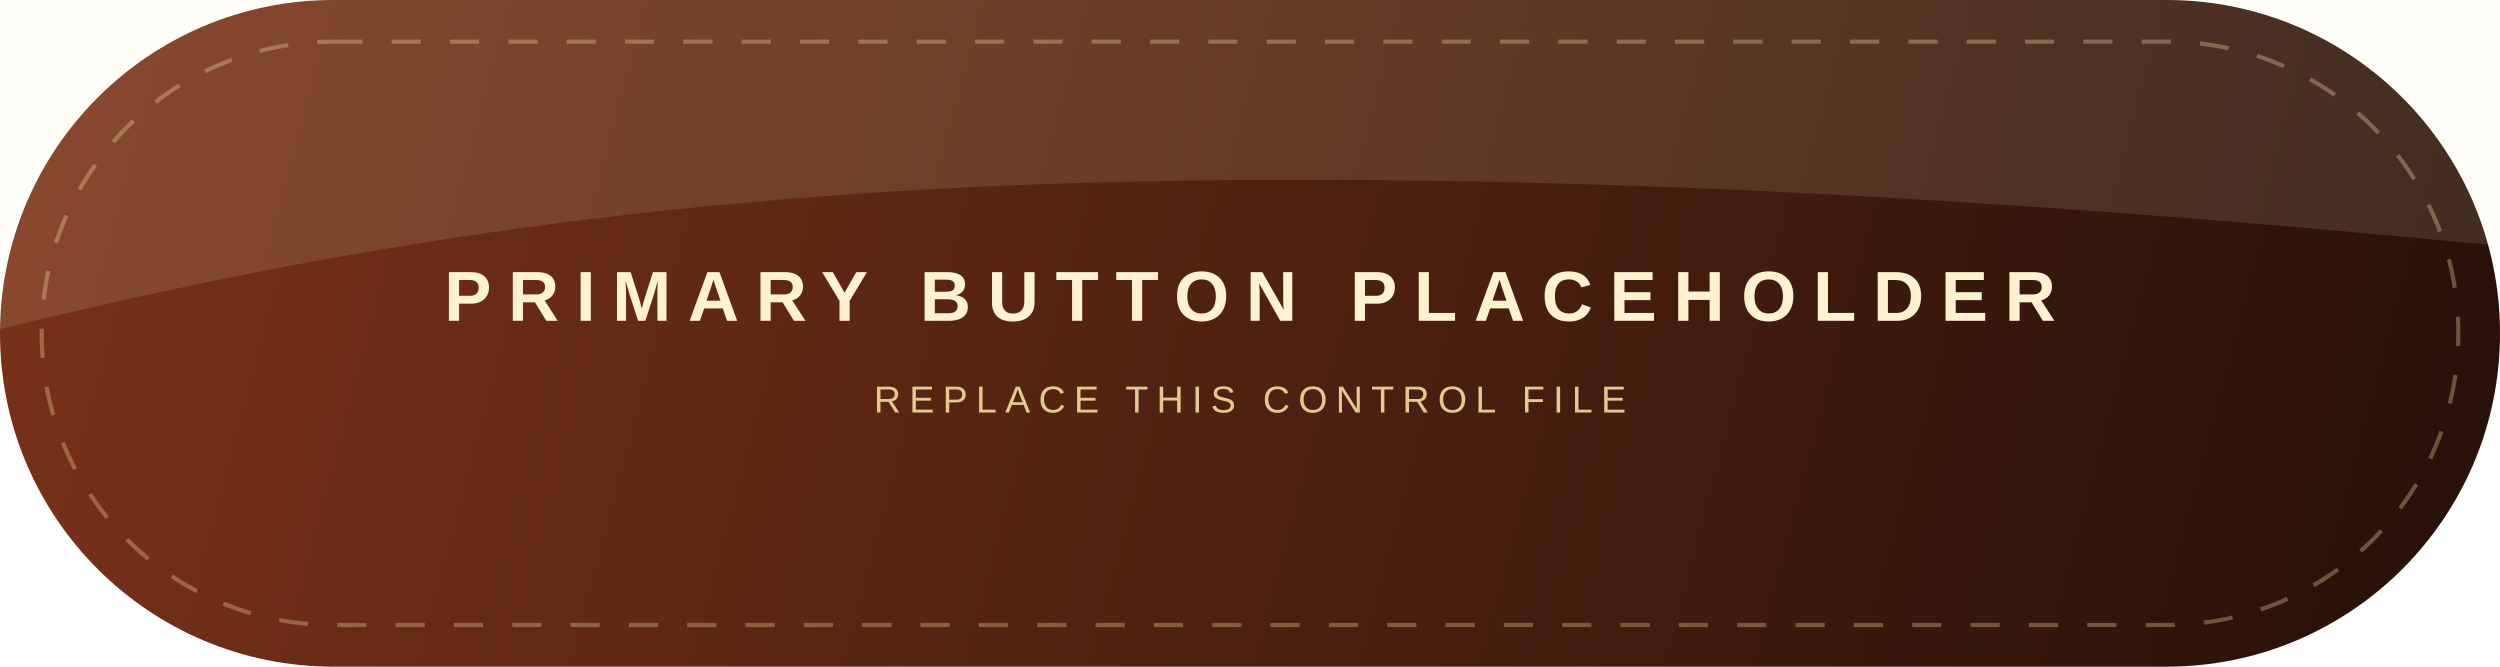
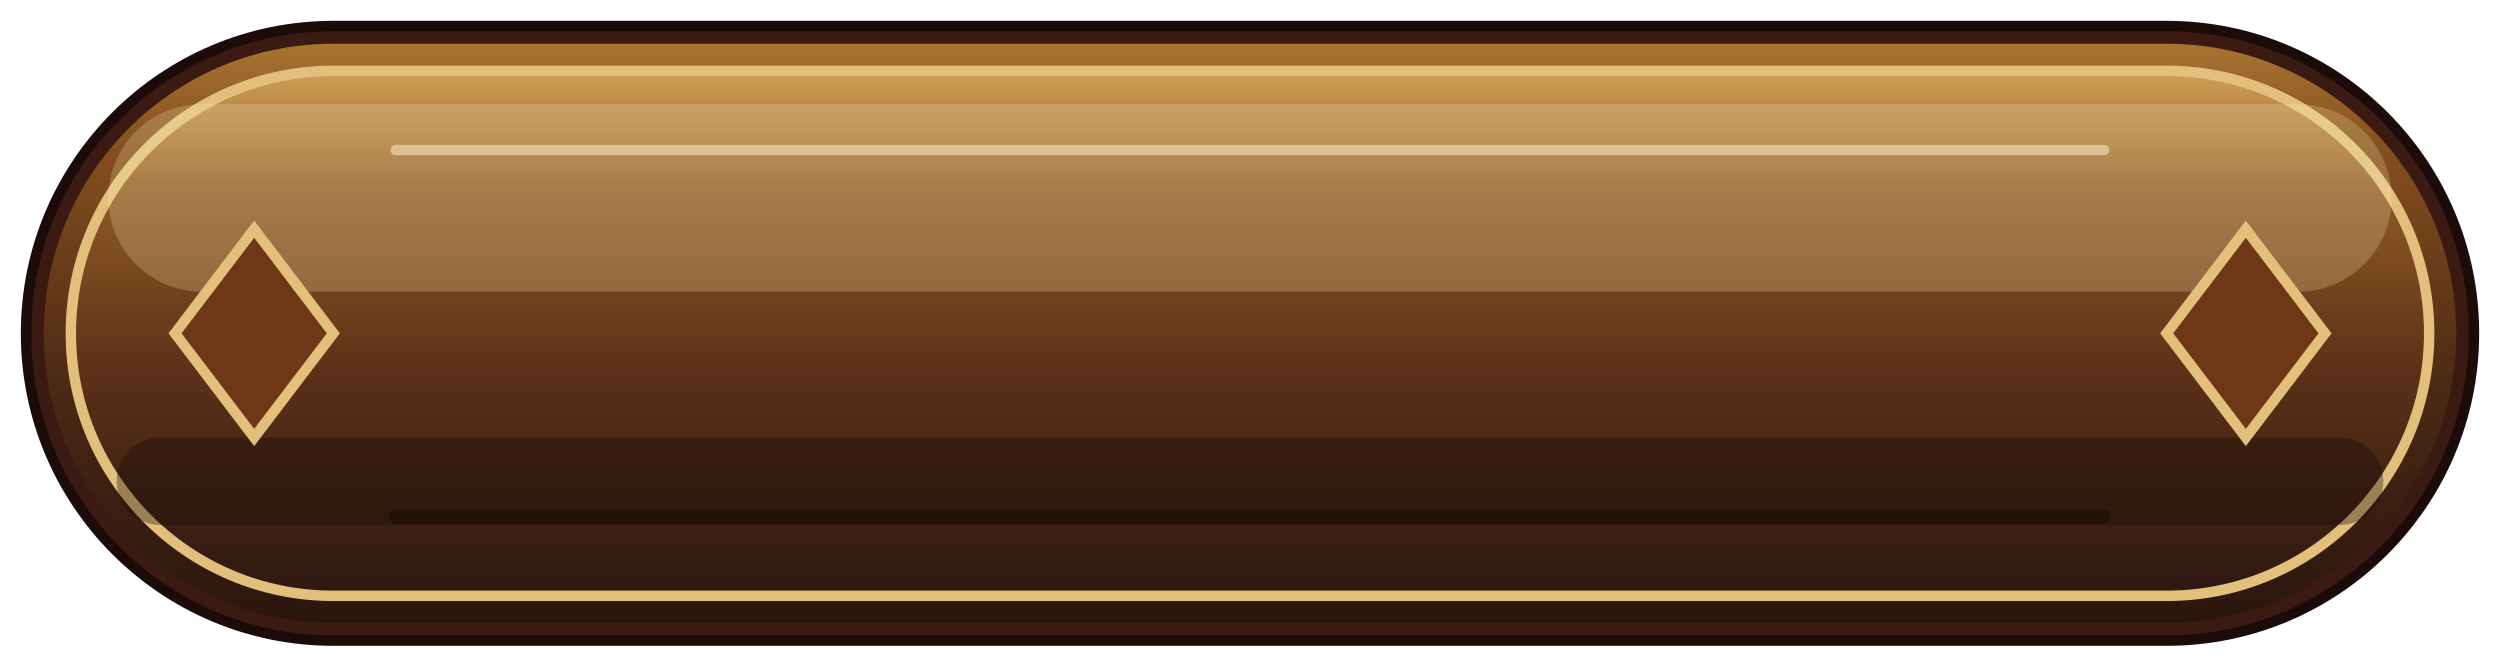
- <svg xmlns="http://www.w3.org/2000/svg" viewBox="0 0 1200 320" fill="none">
+ <svg xmlns="http://www.w3.org/2000/svg" width="1200" height="320" viewBox="0 0 1200 320" fill="none">
  <defs>
-     <linearGradient id="primaryBg" x1="0" y1="0" x2="1200" y2="320" gradientUnits="userSpaceOnUse">
-       <stop stop-color="#7A321A" />
-       <stop offset="1" stop-color="#251008" />
+     <linearGradient id="bg1" x1="600" y1="0" x2="600" y2="320" gradientUnits="userSpaceOnUse">
+       <stop offset="0" stop-color="#B78339" />
+       <stop offset="0.22" stop-color="#85501F" />
+       <stop offset="0.58" stop-color="#4C2914" />
+       <stop offset="1" stop-color="#24120D" />
+     </linearGradient>
+     <linearGradient id="bg2" x1="600" y1="32" x2="600" y2="288" gradientUnits="userSpaceOnUse">
+       <stop offset="0" stop-color="#D2A359" />
+       <stop offset="0.22" stop-color="#925C27" />
+       <stop offset="0.56" stop-color="#5D3218" />
+       <stop offset="1" stop-color="#2D1711" />
    </linearGradient>
  </defs>
-   <rect width="1200" height="320" rx="160" fill="url(#primaryBg)" />
-   <rect x="20" y="20" width="1160" height="280" rx="140" stroke="#F0D59F" stroke-opacity="0.34" stroke-width="2" stroke-dasharray="14 14" />
-   <path d="M0 0H1200V118C932 92 710 82 512 88C326 94 170 116 0 158V0Z" fill="#FFF1CC" fill-opacity="0.12" />
-   <text x="600" y="154" fill="#FFF2D0" font-family="Arial, sans-serif" font-size="34" font-weight="700" letter-spacing="8" text-anchor="middle">PRIMARY BUTTON PLACEHOLDER</text>
-   <text x="600" y="198" fill="#E1C98F" font-family="Arial, sans-serif" font-size="18" letter-spacing="4" text-anchor="middle">REPLACE THIS CONTROL FILE</text>
+   <rect x="10" y="10" width="1180" height="300" rx="150" fill="#1B0C09" />
+   <rect x="18" y="18" width="1164" height="284" rx="142" fill="url(#bg1)" stroke="#3A1A12" stroke-width="6" />
+   <rect x="34" y="34" width="1132" height="252" rx="126" fill="url(#bg2)" stroke="#E2C07B" stroke-width="5" />
+   <rect x="52" y="50" width="1096" height="90" rx="45" fill="#FFF0C0" fill-opacity="0.22" />
+   <rect x="56" y="210" width="1088" height="42" rx="21" fill="#140A08" fill-opacity="0.35" />
+   <path d="M84 160L122 110L160 160L122 210L84 160Z" fill="#6E3817" stroke="#E2C07B" stroke-width="5" />
+   <path d="M1116 160L1078 110L1040 160L1078 210L1116 160Z" fill="#6E3817" stroke="#E2C07B" stroke-width="5" />
+   <path d="M190 72H1010" stroke="#FFF4D4" stroke-opacity="0.5" stroke-width="5" stroke-linecap="round" />
+   <path d="M190 248H1010" stroke="#140907" stroke-opacity="0.45" stroke-width="7" stroke-linecap="round" />
</svg>
